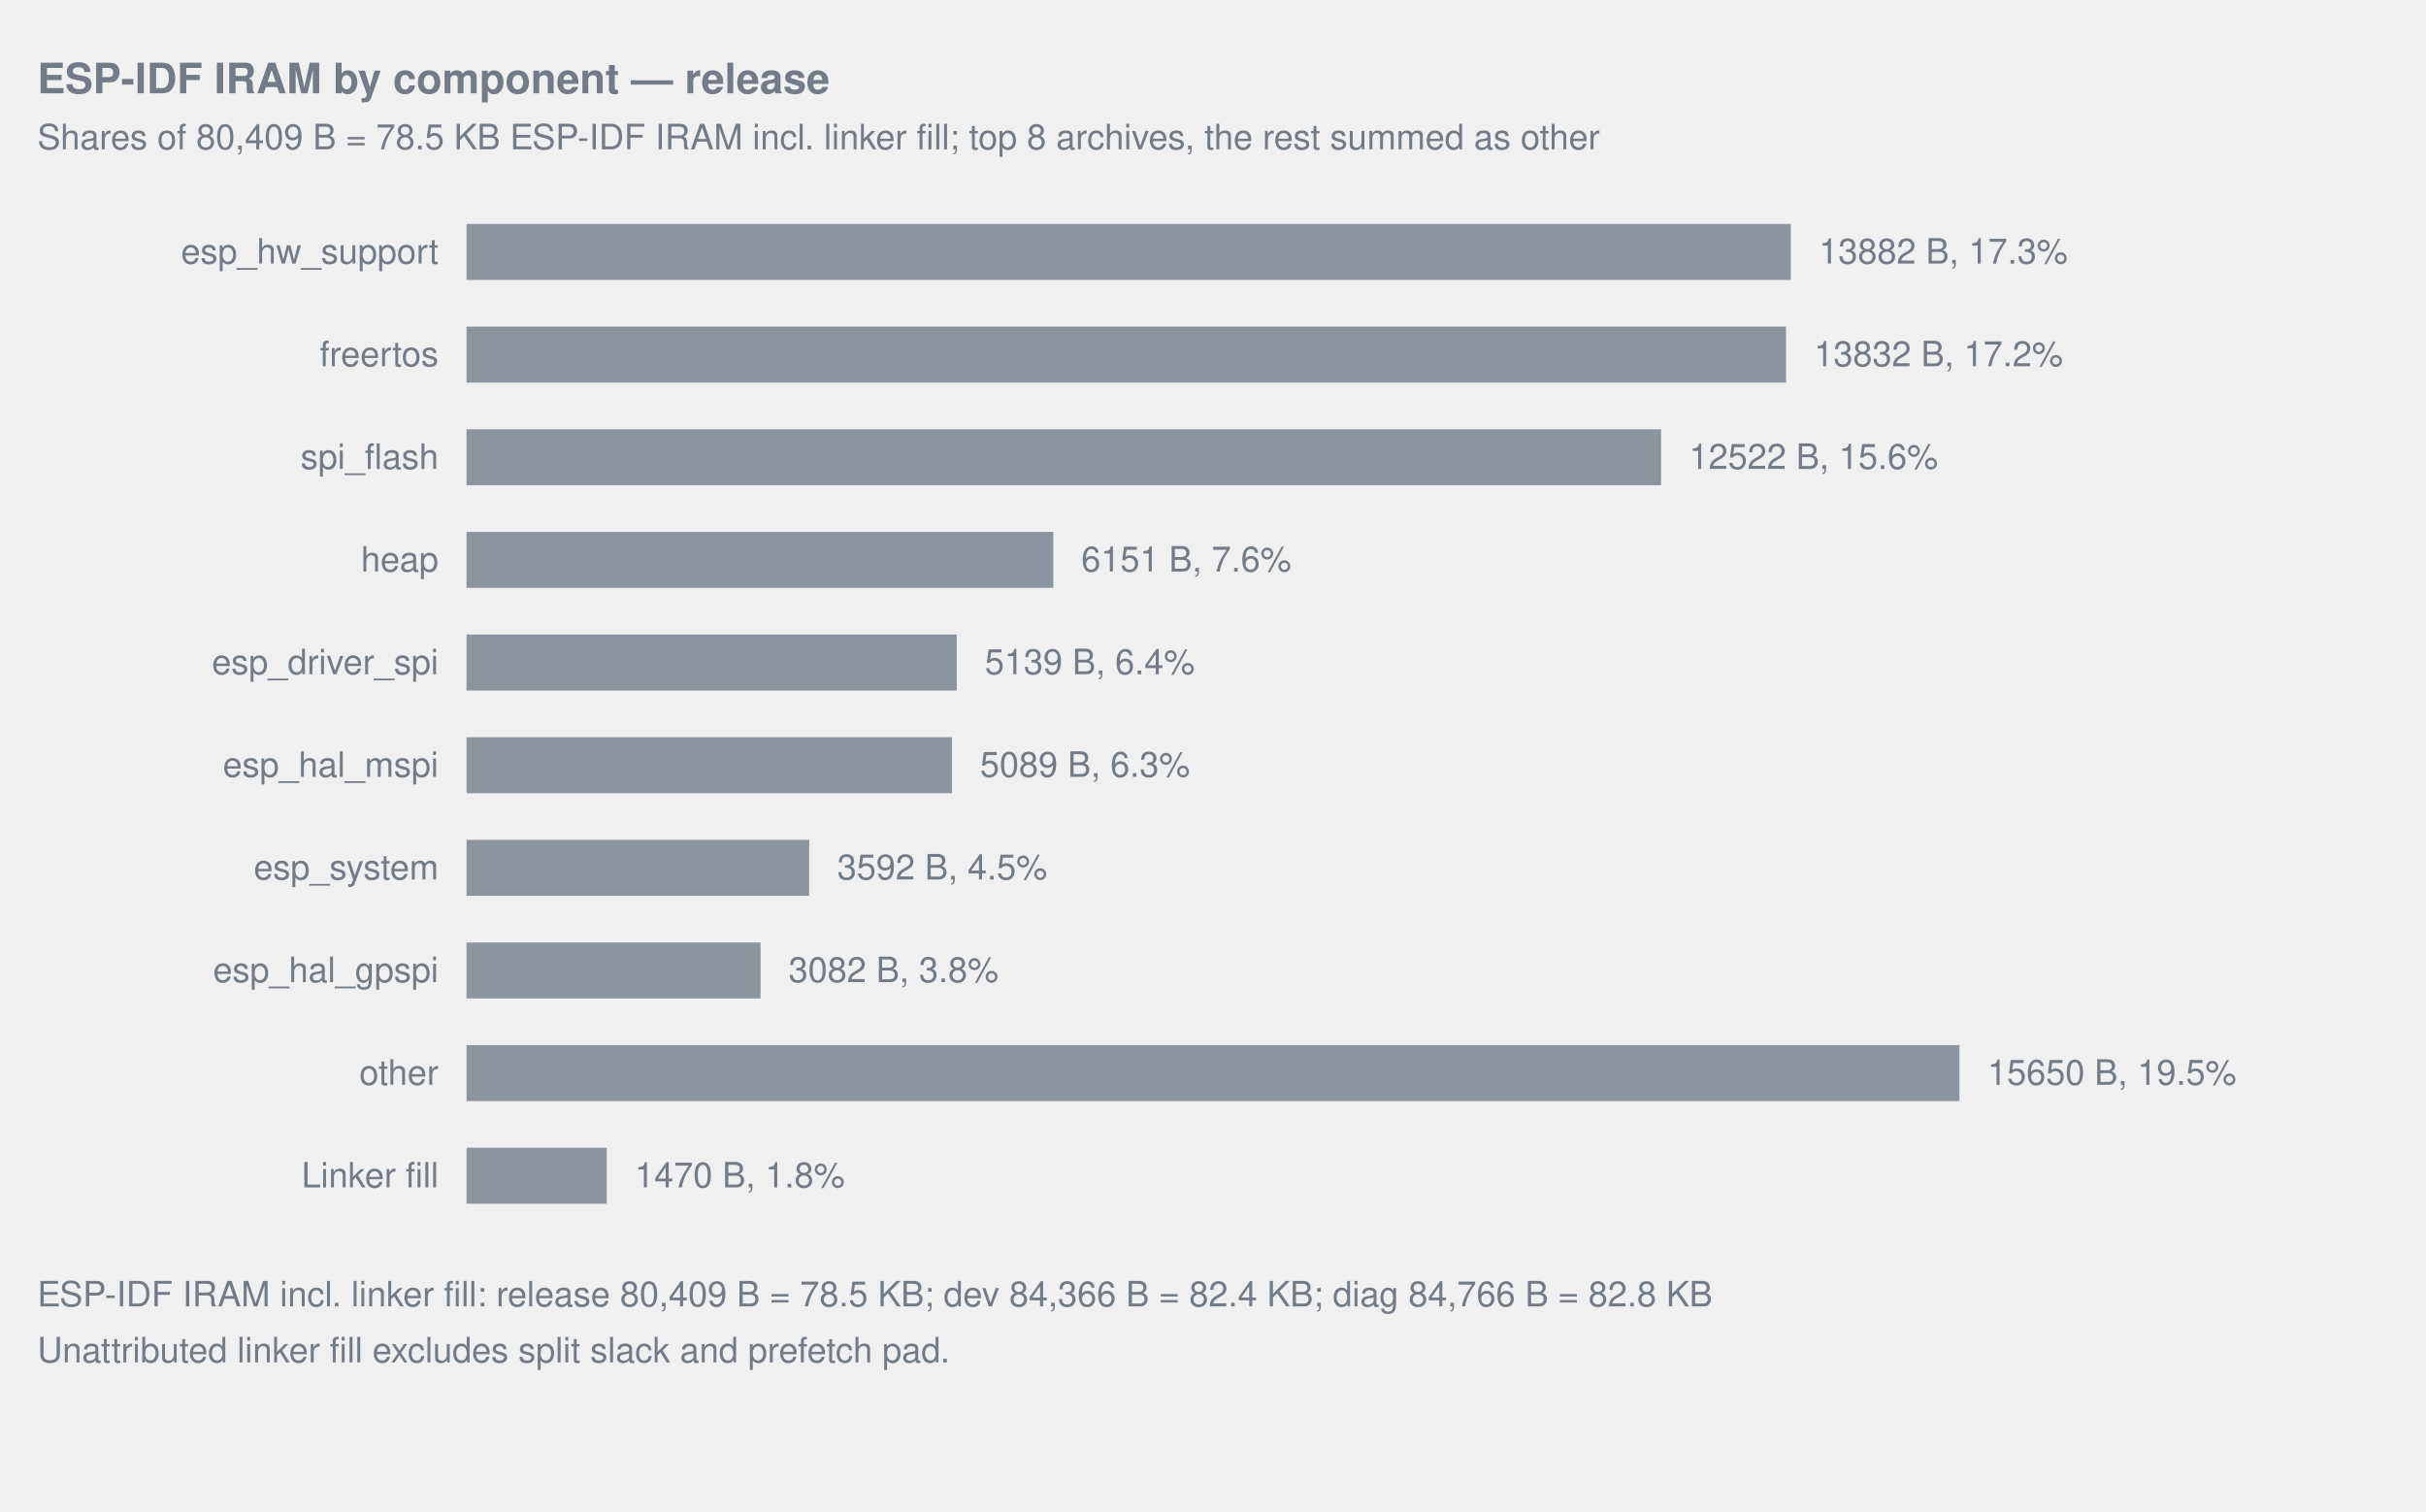
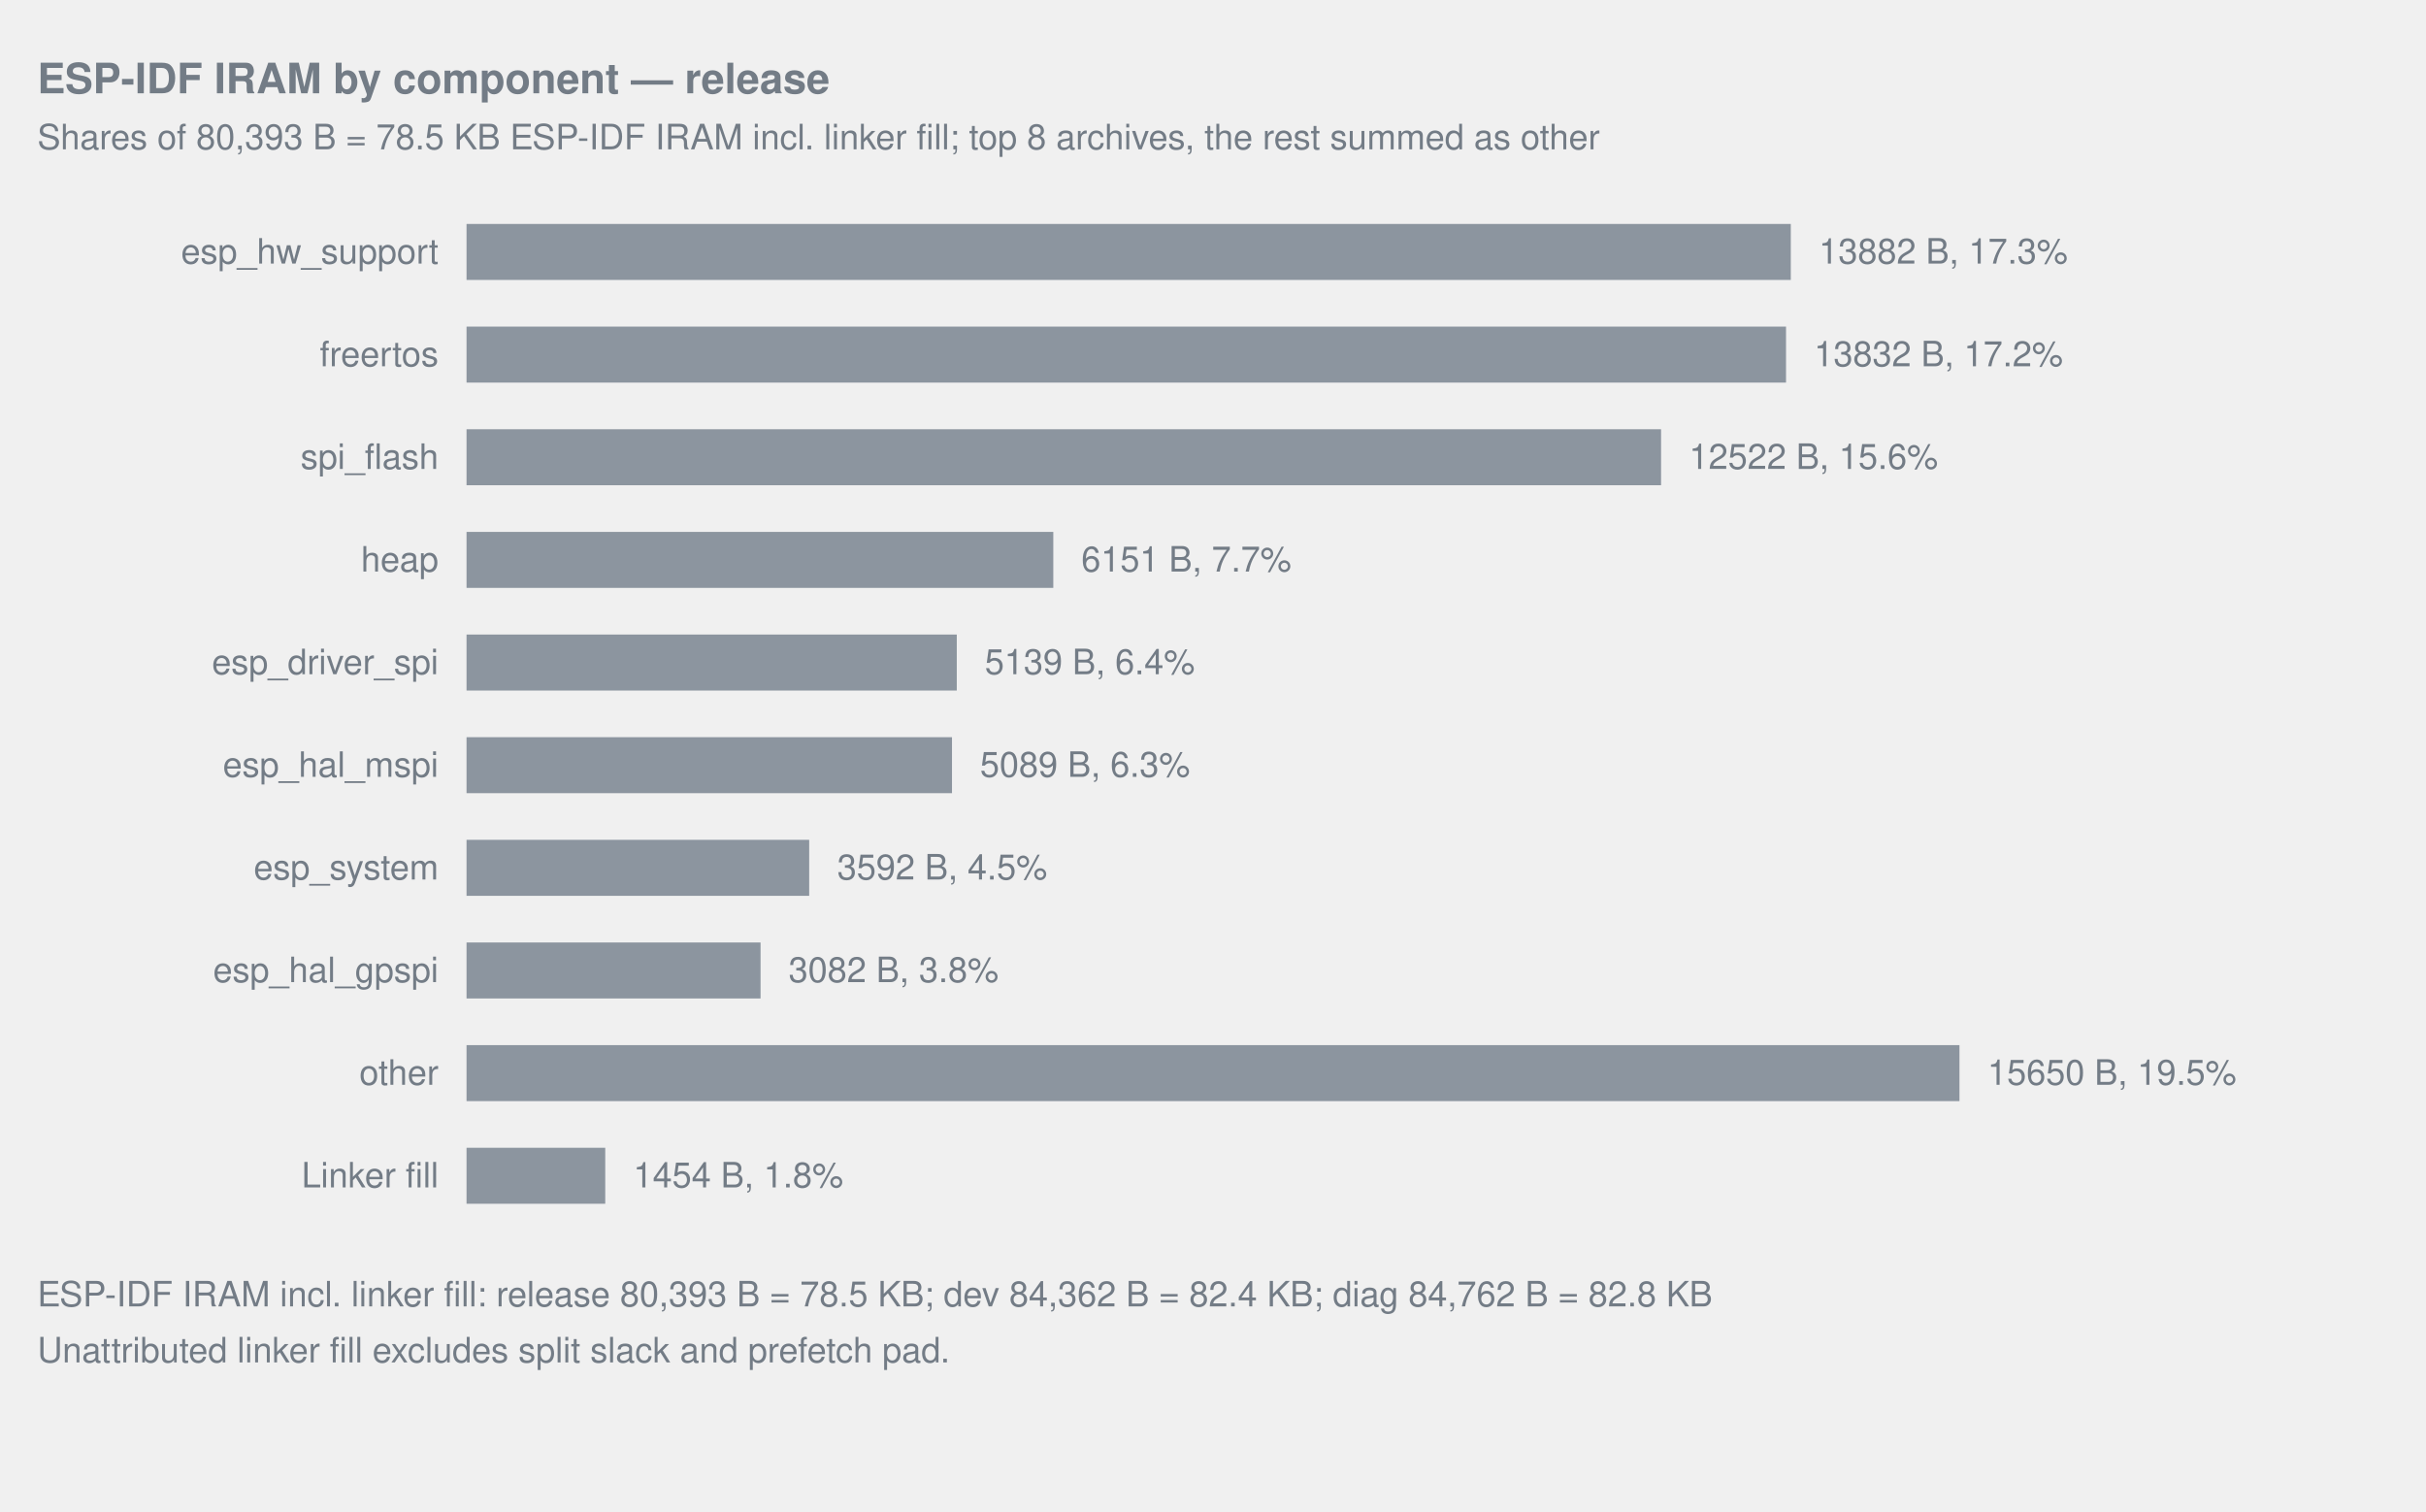
<svg xmlns="http://www.w3.org/2000/svg" width="1040" viewBox="0 0 1040 648" role="img">
  <style>text{fill:#737c86;font-family:-apple-system,Segoe UI,Helvetica,Arial,sans-serif;font-size:15px}.title{font-size:18px;font-weight:600}.note{font-size:12px}.inside{fill:#1f2328}.overlay-inside{fill:#ffffff}</style>
  <text x="16" y="40" text-anchor="start" class="title">ESP-IDF IRAM by component — release</text>
-   <text x="16" y="64" text-anchor="start">Shares of 80,409 B = 78.5 KB ESP-IDF IRAM incl. linker fill; top 8 archives, the rest summed as other</text>
+   <text x="16" y="64" text-anchor="start">Shares of 80,393 B = 78.5 KB ESP-IDF IRAM incl. linker fill; top 8 archives, the rest summed as other</text>
  <text x="188" y="113" text-anchor="end">esp_hw_support</text>
  <rect x="200.00" y="96" width="567.70" height="24" fill="#8c959f" data-label="esp_hw_support" data-bytes="13882" />
  <text x="779.70" y="113" text-anchor="start">13882 B, 17.3%</text>
  <text x="188" y="157" text-anchor="end">freertos</text>
  <rect x="200.00" y="140" width="565.65" height="24" fill="#8c959f" data-label="freertos" data-bytes="13832" />
  <text x="777.65" y="157" text-anchor="start">13832 B, 17.2%</text>
  <text x="188" y="201" text-anchor="end">spi_flash</text>
  <rect x="200.00" y="184" width="512.08" height="24" fill="#8c959f" data-label="spi_flash" data-bytes="12522" />
  <text x="724.08" y="201" text-anchor="start">12522 B, 15.6%</text>
  <text x="188" y="245" text-anchor="end">heap</text>
  <rect x="200.00" y="228" width="251.54" height="24" fill="#8c959f" data-label="heap" data-bytes="6151" />
-   <text x="463.54" y="245" text-anchor="start">6151 B, 7.6%</text>
+   <text x="463.54" y="245" text-anchor="start">6151 B, 7.7%</text>
  <text x="188" y="289" text-anchor="end">esp_driver_spi</text>
  <rect x="200.00" y="272" width="210.16" height="24" fill="#8c959f" data-label="esp_driver_spi" data-bytes="5139" />
  <text x="422.16" y="289" text-anchor="start">5139 B, 6.4%</text>
  <text x="188" y="333" text-anchor="end">esp_hal_mspi</text>
  <rect x="200.00" y="316" width="208.11" height="24" fill="#8c959f" data-label="esp_hal_mspi" data-bytes="5089" />
  <text x="420.11" y="333" text-anchor="start">5089 B, 6.3%</text>
  <text x="188" y="377" text-anchor="end">esp_system</text>
  <rect x="200.00" y="360" width="146.89" height="24" fill="#8c959f" data-label="esp_system" data-bytes="3592" />
  <text x="358.89" y="377" text-anchor="start">3592 B, 4.5%</text>
  <text x="188" y="421" text-anchor="end">esp_hal_gpspi</text>
  <rect x="200.00" y="404" width="126.04" height="24" fill="#8c959f" data-label="esp_hal_gpspi" data-bytes="3082" />
  <text x="338.04" y="421" text-anchor="start">3082 B, 3.8%</text>
  <text x="188" y="465" text-anchor="end">other</text>
  <rect x="200.00" y="448" width="640.00" height="24" fill="#8c959f" data-label="other" data-bytes="15650" />
  <text x="852.00" y="465" text-anchor="start">15650 B, 19.5%</text>
  <text x="188" y="509" text-anchor="end">Linker fill</text>
-   <rect x="200.00" y="492" width="60.12" height="24" fill="#8c959f" data-label="Linker fill" data-bytes="1470" />
-   <text x="272.12" y="509" text-anchor="start">1470 B, 1.8%</text>
-   <text x="16" y="560" text-anchor="start">ESP-IDF IRAM incl. linker fill: release 80,409 B = 78.5 KB; dev 84,366 B = 82.4 KB; diag 84,766 B = 82.8 KB</text>
+   <rect x="200.00" y="492" width="59.46" height="24" fill="#8c959f" data-label="Linker fill" data-bytes="1454" />
+   <text x="271.46" y="509" text-anchor="start">1454 B, 1.8%</text>
+   <text x="16" y="560" text-anchor="start">ESP-IDF IRAM incl. linker fill: release 80,393 B = 78.5 KB; dev 84,362 B = 82.4 KB; diag 84,762 B = 82.8 KB</text>
  <text x="16" y="584" text-anchor="start">Unattributed linker fill excludes split slack and prefetch pad.</text>
</svg>
